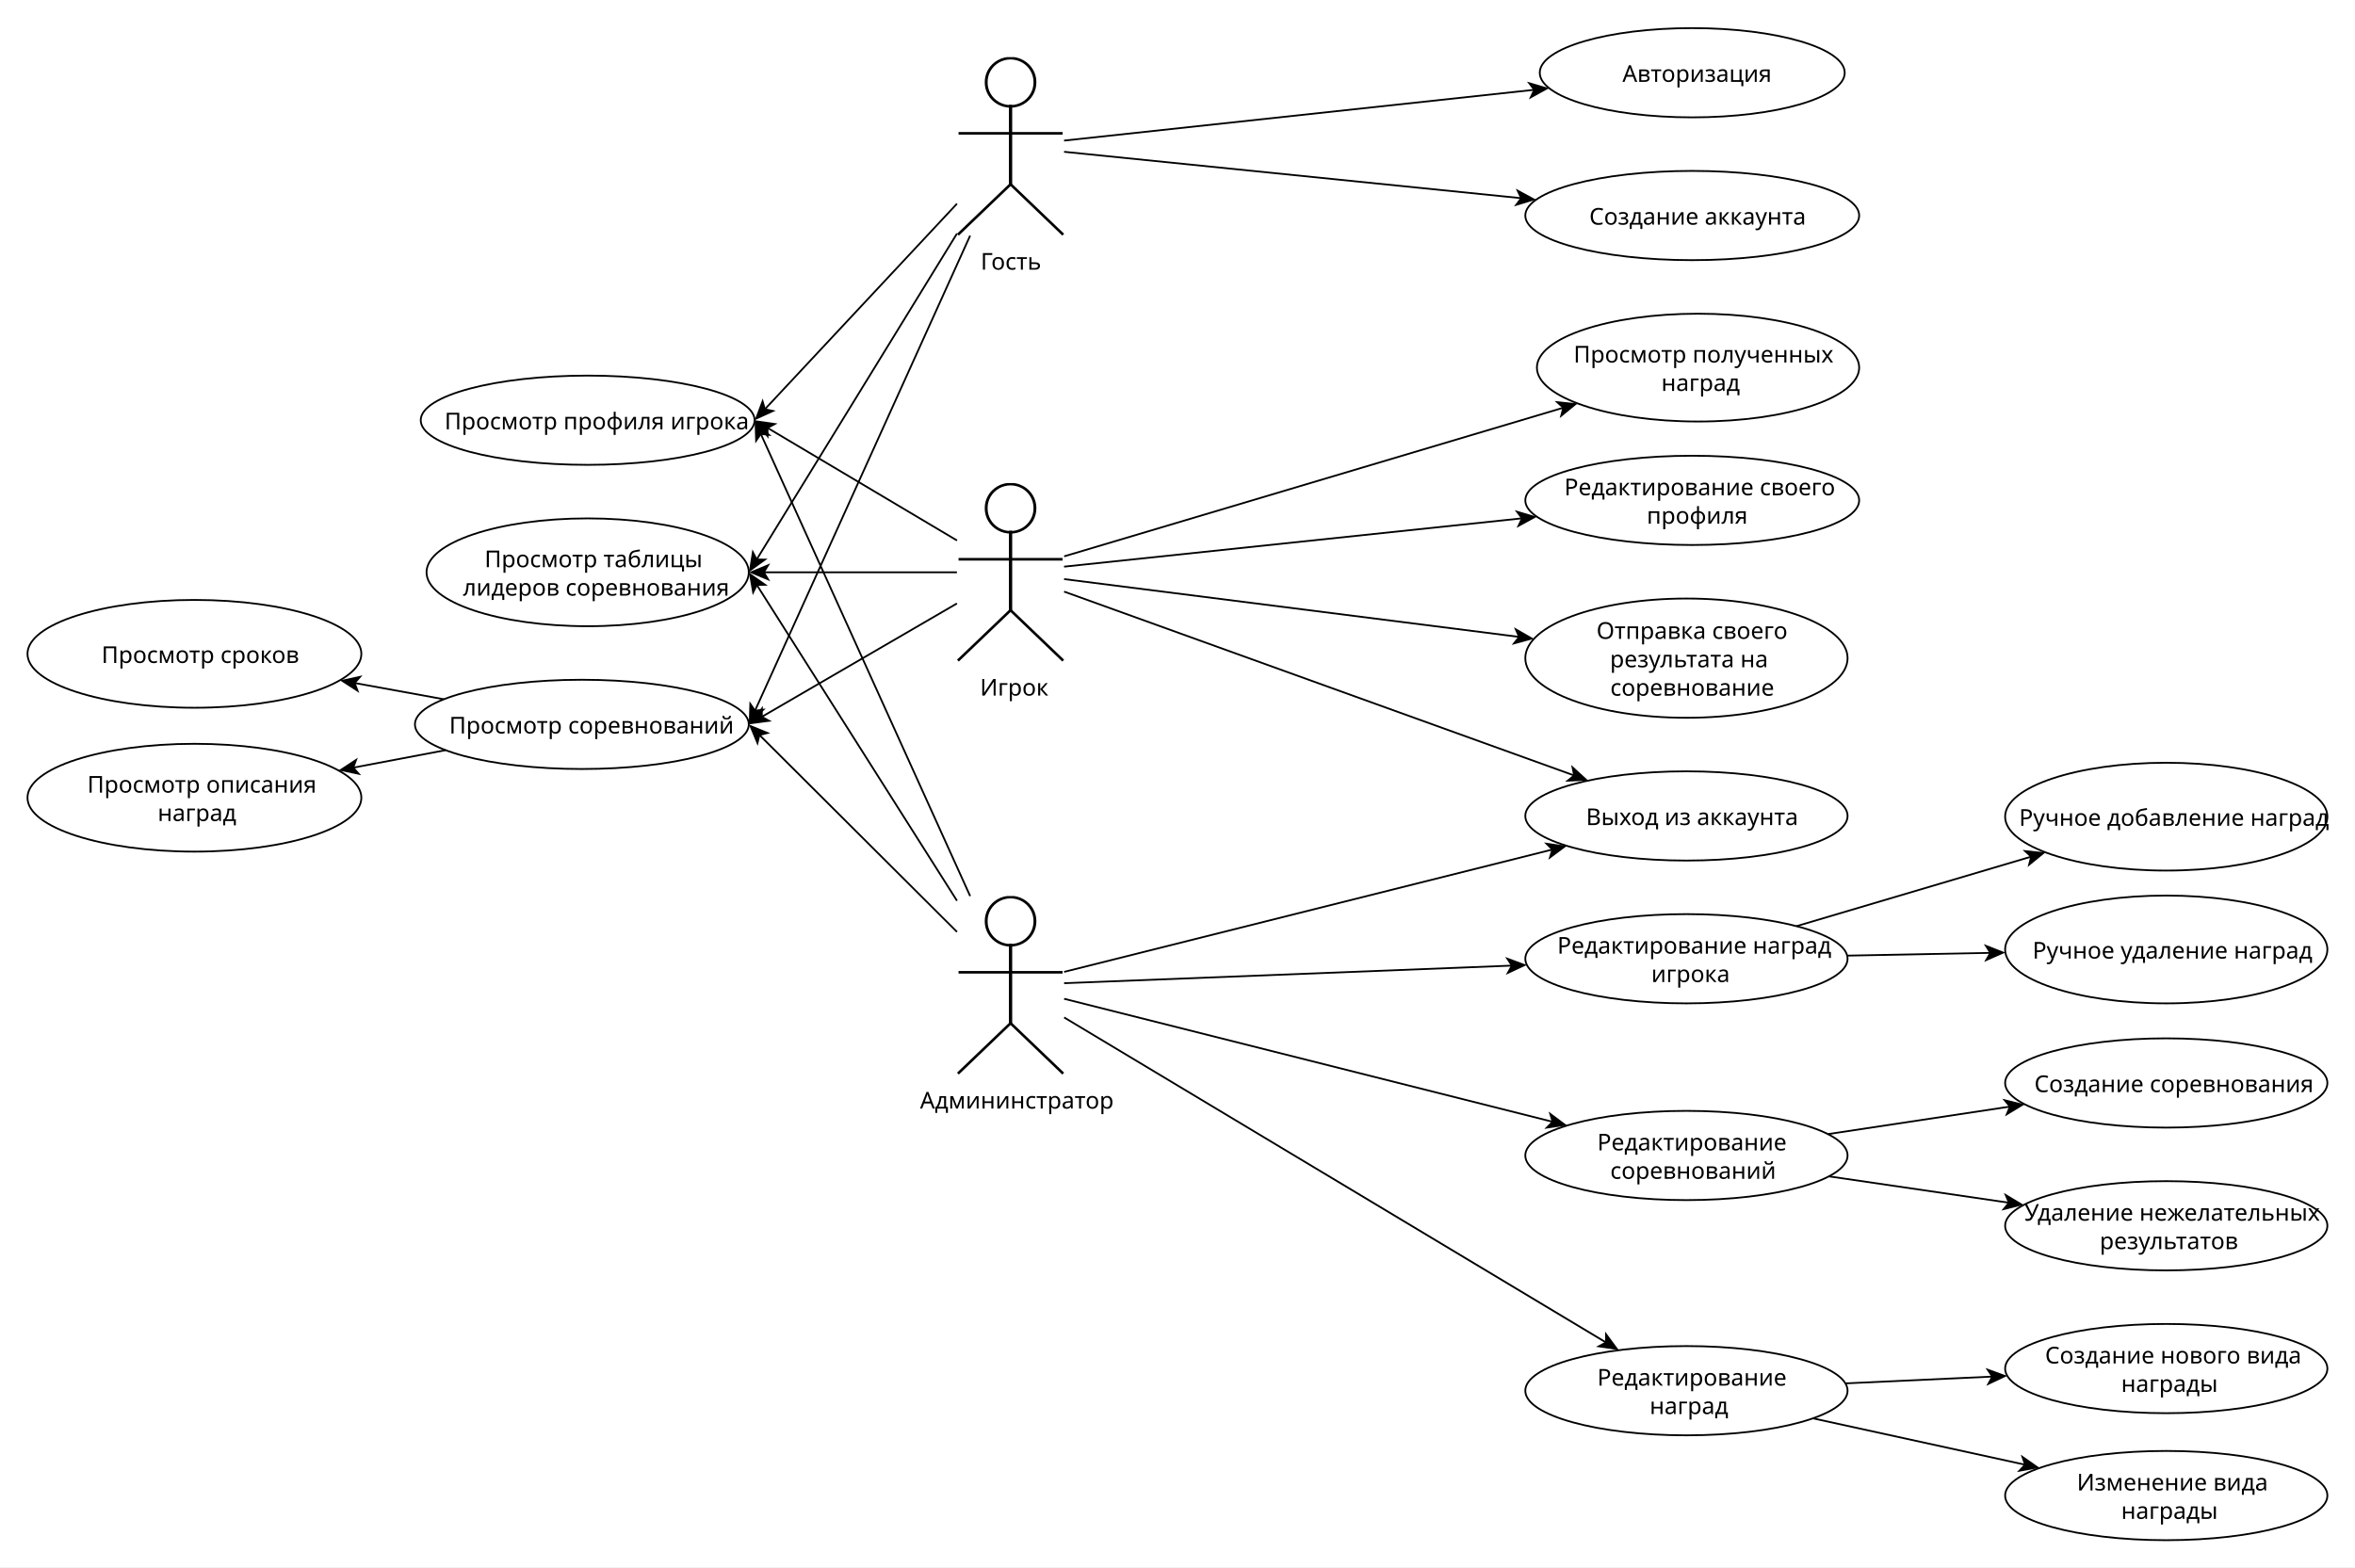
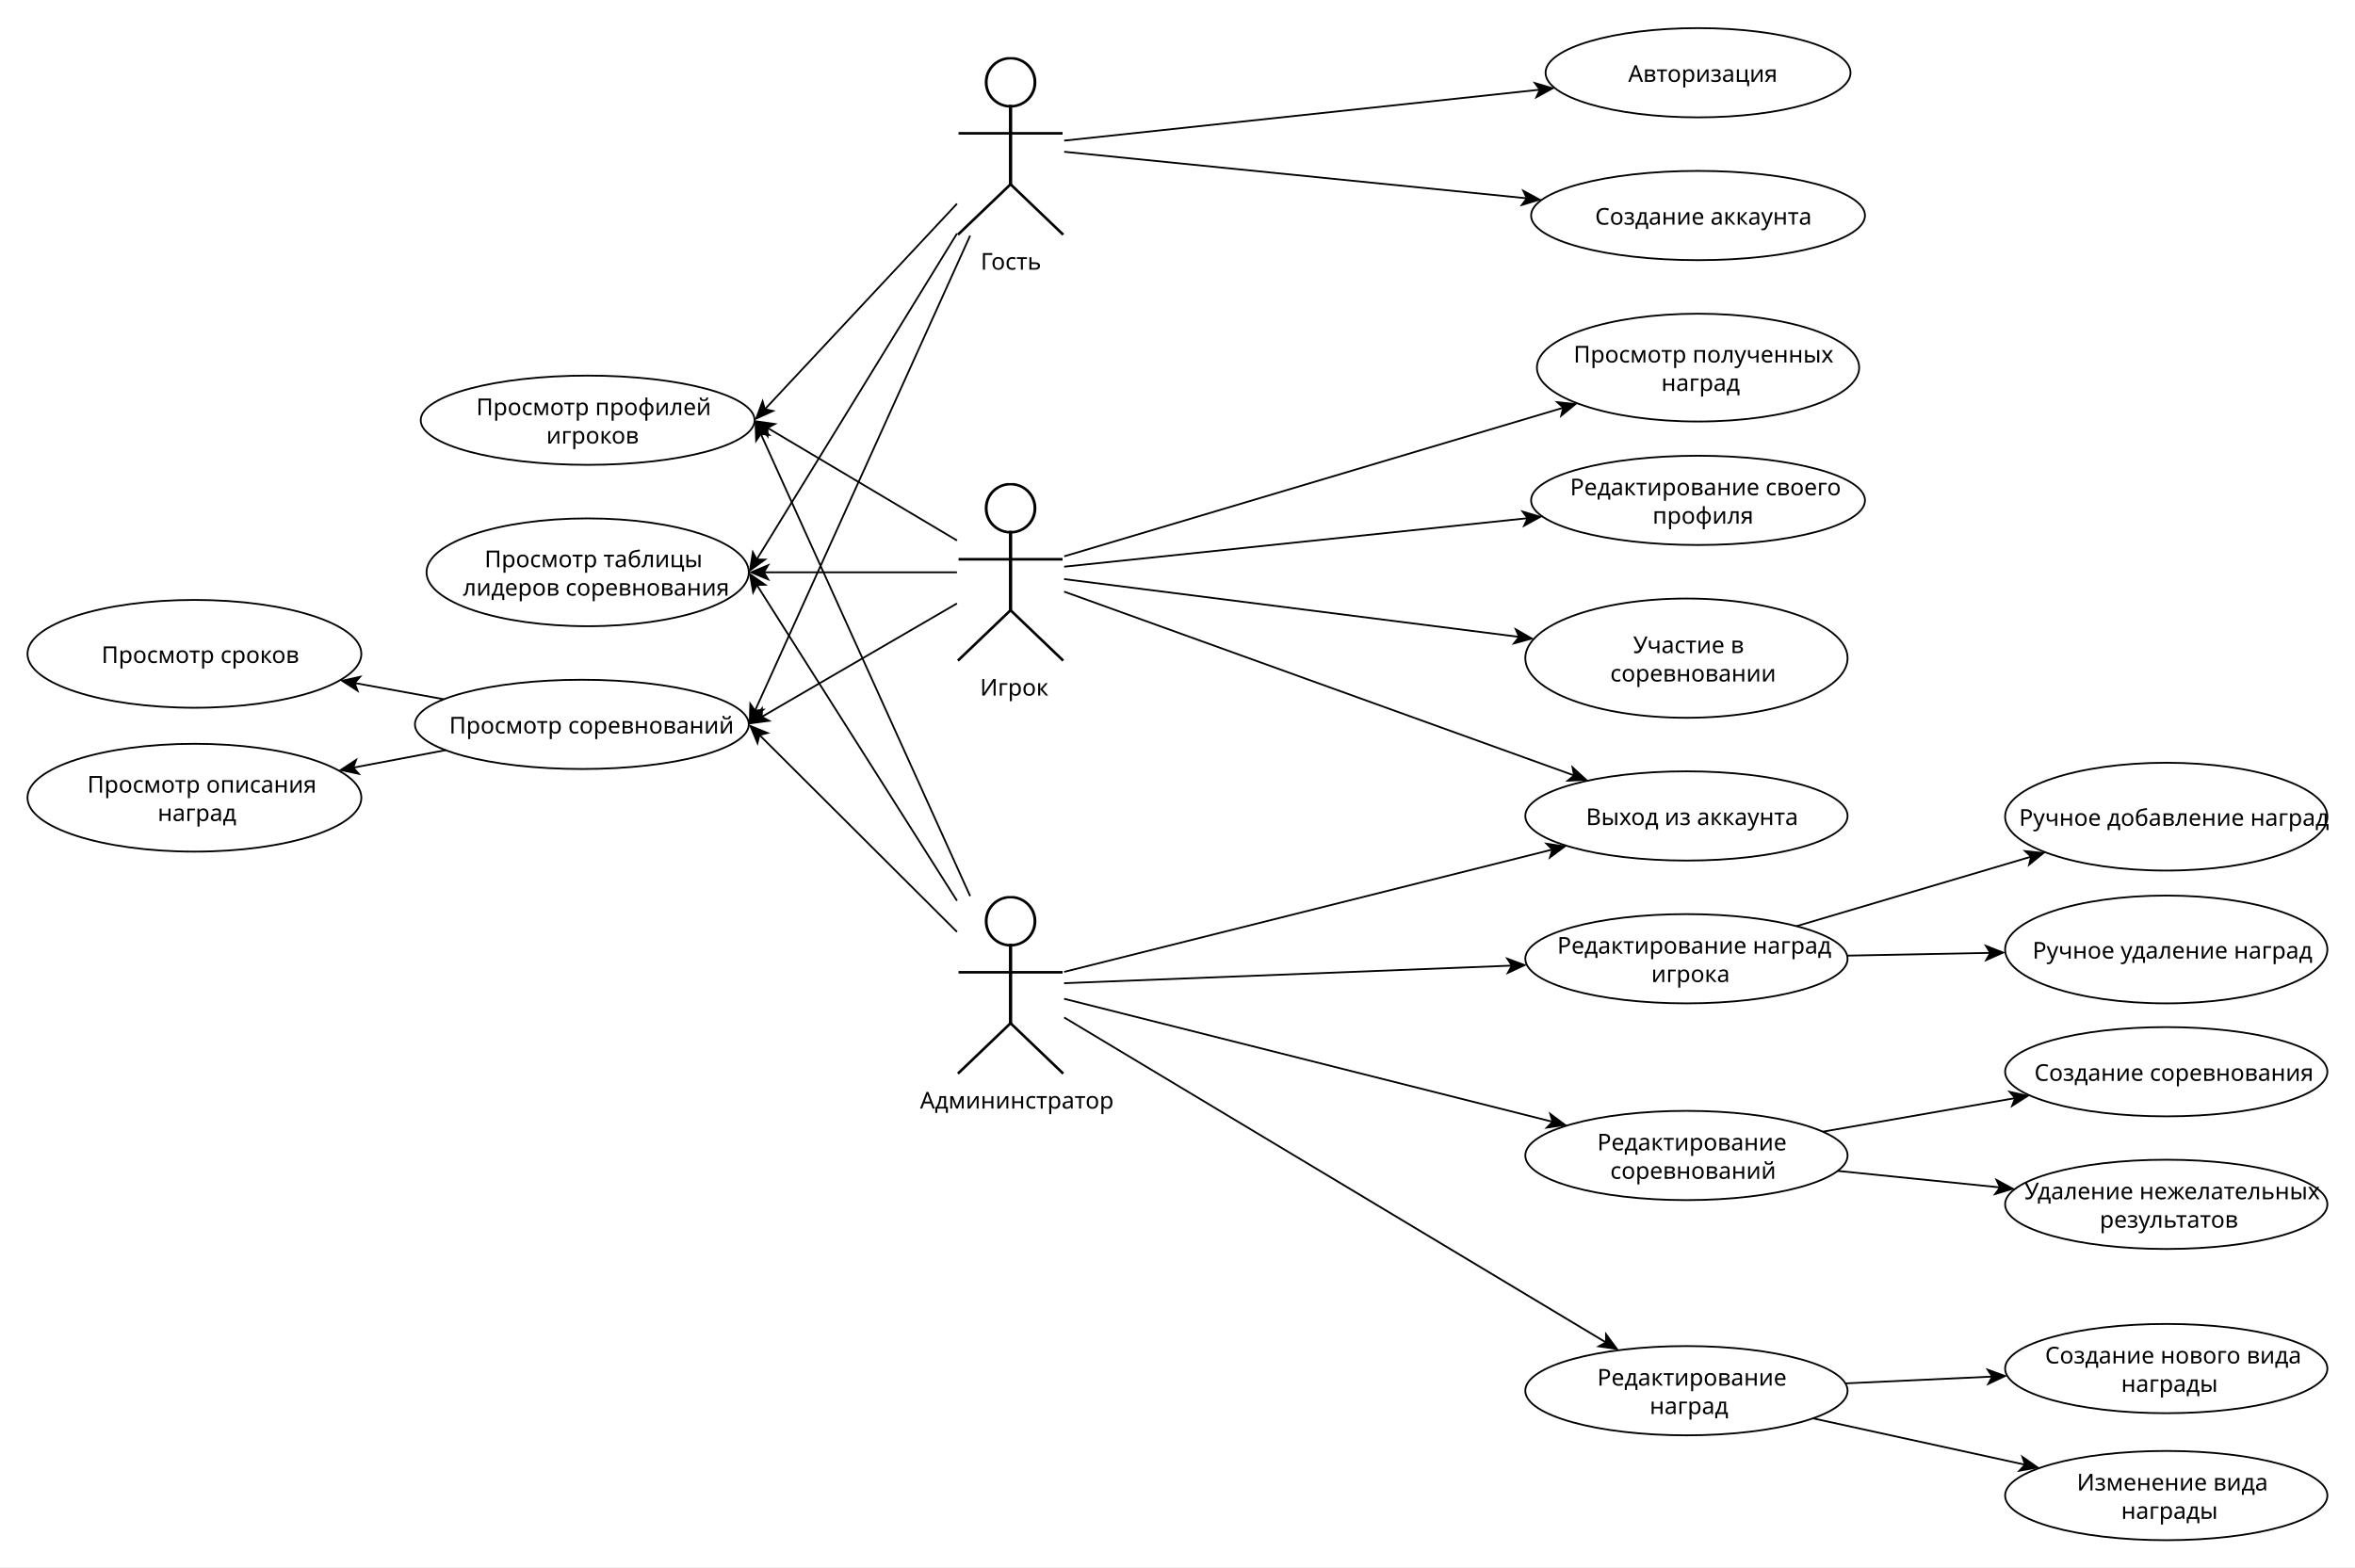
<svg xmlns="http://www.w3.org/2000/svg" fill-opacity="1" color-rendering="auto" color-interpolation="auto" text-rendering="auto" stroke="black" stroke-linecap="square" width="1319" stroke-miterlimit="10" shape-rendering="auto" stroke-opacity="1" fill="black" stroke-dasharray="none" font-weight="normal" stroke-width="1" height="878" font-family="'Dialog'" font-style="normal" stroke-linejoin="miter" font-size="12px" stroke-dashoffset="0" image-rendering="auto">
  <defs id="genericDefs" />
  <g>
    <g fill="white" text-rendering="geometricPrecision" shape-rendering="geometricPrecision" transform="translate(240,-202)" stroke="white">
      <rect x="-240" width="1319" height="878" y="202" clip-path="url(#clipPath2)" stroke="none" />
    </g>
    <g text-rendering="geometricPrecision" shape-rendering="geometricPrecision" transform="matrix(1.4743,0,0,1.4523,535.7767,32)">
      <g clip-path="url(#clipPath3)">
        <svg opacity="1" writing-mode="lr-tb" stop-color="rgb(0, 0, 0)" shape-rendering="auto" glyph-orientation-horizontal="0deg" color-profile="auto" lighting-color="rgb(255, 255, 255)" color="rgb(0, 0, 0)" font-weight="400" alignment-baseline="auto" font-style="normal" version="1.0" color-interpolation-filters="linearrgb" text-anchor="start" stroke-linecap="butt" color-interpolation="srgb" font-variant="normal" word-spacing="normal" fill-opacity="1" text-rendering="auto" clip-path="none" text-decoration="none" letter-spacing="normal" glyph-orientation-vertical="auto" display="inline" font-size-adjust="none" overflow="hidden" fill="rgb(0, 0, 0)" font-stretch="normal" stroke-dasharray="none" id="svg1.svg2" stroke-miterlimit="4" stop-opacity="1" color-rendering="auto" font-size="12" pointer-events="visiblepainted" mask="none" direction="ltr" baseline-shift="baseline" enable-background="accumulate" fill-rule="nonzero" image-rendering="auto" stroke-dashoffset="0" marker-end="none" width="41" clip="auto" cursor="auto" stroke="none" filter="none" visibility="visible" kerning="auto" stroke-width="1" font-family="&quot;Arial&quot;,&quot;Helvetica&quot;,sans-serif" flood-opacity="1" clip-rule="nonzero" src="none" height="68.997" unicode-bidi="normal" stroke-linejoin="miter" stroke-opacity="1" flood-color="rgb(0, 0, 0)" dominant-baseline="auto" marker-start="none" marker-mid="none">
          <defs id="svg1.defs4">
            <clipPath clipPathUnits="userSpaceOnUse" id="clipPath1">
              <path d="M0 0 L1319 0 L1319 878 L0 878 L0 0 Z" />
            </clipPath>
            <clipPath clipPathUnits="userSpaceOnUse" id="clipPath2">
              <path d="M-240 202 L1079 202 L1079 1080 L-240 1080 L-240 202 Z" />
            </clipPath>
            <clipPath clipPathUnits="userSpaceOnUse" id="clipPath3">
              <path d="M-363.409 -22.034 L531.248 -22.034 L531.248 582.521 L-363.409 582.521 L-363.409 -22.034 Z" />
            </clipPath>
            <clipPath clipPathUnits="userSpaceOnUse" id="clipPath4">
              <path d="M-363.409 -345.657 L531.248 -345.657 L531.248 258.898 L-363.409 258.898 L-363.409 -345.657 Z" />
            </clipPath>
            <clipPath clipPathUnits="userSpaceOnUse" id="clipPath5">
              <path d="M-363.409 -186.341 L531.248 -186.341 L531.248 418.214 L-363.409 418.214 L-363.409 -186.341 Z" />
            </clipPath>
          </defs>
          <g id="svg1.layer1" transform="translate(-29.5,-42.95948)">
            <a id="svg1.a3142" transform="matrix(1.087391,0,0,1,-4.4742,0)">
              <path transform="translate(11.58689,5.290899)" style="fill:none;fill-rule:evenodd;stroke:#000000;stroke-width:1px;stroke-linecap:butt;stroke-linejoin:miter;stroke-opacity:1" id="svg1.path2160" d="M 47.029 47.37 A 8.52 9.201 0 1 1  29.99,47.37 A 8.52 9.201 0 1 1  47.029 47.37 z" />
            </a>
            <path style="fill:none" d="M 47.711 48.392 A 3.749 0 0 1 1  40.213,48.392 A 3.749 0 0 1 1  47.711 48.392 z" id="svg1.path3134" />
            <path style="fill:none;fill-rule:evenodd;stroke:#000000;stroke-width:1.243px;stroke-linecap:butt;stroke-linejoin:miter;stroke-opacity:1" d="M 50,61.337 C 50,91.363 50,92.248 50,92.248" id="svg1.path3136" />
            <path style="fill:none;fill-rule:evenodd;stroke:#000000;stroke-width:1px;stroke-linecap:butt;stroke-linejoin:miter;stroke-opacity:1" d="M 69.761,72.362 C 69.761,72.362 69.761,72.362 50.239,72.362 C 30.239,72.362 30.239,72.362 30.239,72.362 L 30.239,72.362" id="svg1.path3138" />
            <path style="fill:none;fill-rule:evenodd;stroke:#000000;stroke-width:1px;stroke-linecap:butt;stroke-linejoin:miter;stroke-opacity:1" d="M 30,111.457 C 30,111.457 30,111.457 50,92.014 C 70,111.457 70,111.457 70,111.457" id="svg1.path3140" />
          </g>
        </svg>
      </g>
    </g>
    <g font-size="13px" stroke-linecap="butt" transform="matrix(1,0,0,1,240,-202)" text-rendering="geometricPrecision" font-family="sans-serif" shape-rendering="geometricPrecision" stroke-miterlimit="1.45">
      <text x="309.252" xml:space="preserve" y="353.07" clip-path="url(#clipPath2)" stroke="none">Гость</text>
    </g>
    <g fill="white" text-rendering="geometricPrecision" shape-rendering="geometricPrecision" transform="matrix(1,0,0,1,240,-202)" stroke="white">
-       <ellipse rx="85.4" ry="25" clip-path="url(#clipPath2)" cx="707.8" cy="242.75" stroke="none" />
-     </g>
-     <g font-size="13px" stroke-linecap="butt" transform="matrix(1,0,0,1,240,-202)" text-rendering="geometricPrecision" font-family="sans-serif" shape-rendering="geometricPrecision" stroke-miterlimit="1.45">
-       <text x="668.705" xml:space="preserve" y="247.857" clip-path="url(#clipPath2)" stroke="none">Авторизация</text>
-       <ellipse rx="85.4" fill="none" ry="25" clip-path="url(#clipPath2)" cx="707.8" cy="242.75" />
+       <ellipse rx="85.4" ry="25" clip-path="url(#clipPath2)" cx="711.05" cy="242.75" stroke="none" />
+     </g>
+     <g font-size="13px" stroke-linecap="butt" transform="matrix(1,0,0,1,240,-202)" text-rendering="geometricPrecision" font-family="sans-serif" shape-rendering="geometricPrecision" stroke-miterlimit="1.45">
+       <text x="671.955" xml:space="preserve" y="247.857" clip-path="url(#clipPath2)" stroke="none">Авторизация</text>
+       <ellipse rx="85.4" fill="none" ry="25" clip-path="url(#clipPath2)" cx="711.05" cy="242.75" />
    </g>
    <g fill="white" text-rendering="geometricPrecision" shape-rendering="geometricPrecision" transform="matrix(1,0,0,1,240,-202)" stroke="white">
      <ellipse rx="93.5" ry="25" clip-path="url(#clipPath2)" cx="89.145" cy="437.425" stroke="none" />
    </g>
    <g font-size="13px" stroke-linecap="butt" transform="matrix(1,0,0,1,240,-202)" text-rendering="geometricPrecision" font-family="sans-serif" shape-rendering="geometricPrecision" stroke-miterlimit="1.45">
-       <text x="8.974" xml:space="preserve" y="442.532" clip-path="url(#clipPath2)" stroke="none">Просмотр профиля игрока</text>
+       <text x="26.744" xml:space="preserve" y="434.568" clip-path="url(#clipPath2)" stroke="none">Просмотр профилей</text>
+       <text x="66.001" xml:space="preserve" y="450.495" clip-path="url(#clipPath2)" stroke="none">игроков</text>
      <ellipse rx="93.5" fill="none" ry="25" clip-path="url(#clipPath2)" cx="89.145" cy="437.425" />
    </g>
    <g fill="white" text-rendering="geometricPrecision" shape-rendering="geometricPrecision" transform="matrix(1,0,0,1,240,-202)" stroke="white">
      <ellipse rx="90.25" ry="25" clip-path="url(#clipPath2)" cx="704.55" cy="659.125" stroke="none" />
    </g>
    <g font-size="13px" stroke-linecap="butt" transform="matrix(1,0,0,1,240,-202)" text-rendering="geometricPrecision" font-family="sans-serif" shape-rendering="geometricPrecision" stroke-miterlimit="1.45">
      <text x="648.313" xml:space="preserve" y="664.232" clip-path="url(#clipPath2)" stroke="none">Выход из аккаунта</text>
      <ellipse rx="90.25" fill="none" ry="25" clip-path="url(#clipPath2)" cx="704.55" cy="659.125" />
    </g>
    <g text-rendering="geometricPrecision" shape-rendering="geometricPrecision" transform="matrix(1.4743,0,0,1.4523,535.7767,502)">
      <g clip-path="url(#clipPath4)">
        <svg opacity="1" writing-mode="lr-tb" stop-color="rgb(0, 0, 0)" shape-rendering="auto" glyph-orientation-horizontal="0deg" color-profile="auto" lighting-color="rgb(255, 255, 255)" color="rgb(0, 0, 0)" font-weight="400" alignment-baseline="auto" font-style="normal" version="1.0" color-interpolation-filters="linearrgb" text-anchor="start" stroke-linecap="butt" color-interpolation="srgb" font-variant="normal" word-spacing="normal" fill-opacity="1" text-rendering="auto" clip-path="none" text-decoration="none" letter-spacing="normal" glyph-orientation-vertical="auto" display="inline" font-size-adjust="none" overflow="hidden" fill="rgb(0, 0, 0)" font-stretch="normal" stroke-dasharray="none" id="svg2.svg2" stroke-miterlimit="4" stop-opacity="1" color-rendering="auto" font-size="12" pointer-events="visiblepainted" mask="none" direction="ltr" baseline-shift="baseline" enable-background="accumulate" fill-rule="nonzero" image-rendering="auto" stroke-dashoffset="0" marker-end="none" width="41" clip="auto" cursor="auto" stroke="none" filter="none" visibility="visible" kerning="auto" stroke-width="1" font-family="&quot;Arial&quot;,&quot;Helvetica&quot;,sans-serif" flood-opacity="1" clip-rule="nonzero" src="none" height="68.997" unicode-bidi="normal" stroke-linejoin="miter" stroke-opacity="1" flood-color="rgb(0, 0, 0)" dominant-baseline="auto" marker-start="none" marker-mid="none">
          <defs id="svg2.defs4" />
          <g id="svg2.layer1" transform="translate(-29.5,-42.95948)">
            <a id="svg2.a3142" transform="matrix(1.087391,0,0,1,-4.4742,0)">
              <path transform="translate(11.58689,5.290899)" style="fill:none;fill-rule:evenodd;stroke:#000000;stroke-width:1px;stroke-linecap:butt;stroke-linejoin:miter;stroke-opacity:1" id="svg2.path2160" d="M 47.029 47.37 A 8.52 9.201 0 1 1  29.99,47.37 A 8.52 9.201 0 1 1  47.029 47.37 z" />
            </a>
            <path style="fill:none" d="M 47.711 48.392 A 3.749 0 0 1 1  40.213,48.392 A 3.749 0 0 1 1  47.711 48.392 z" id="svg2.path3134" />
            <path style="fill:none;fill-rule:evenodd;stroke:#000000;stroke-width:1.243px;stroke-linecap:butt;stroke-linejoin:miter;stroke-opacity:1" d="M 50,61.337 C 50,91.363 50,92.248 50,92.248" id="svg2.path3136" />
            <path style="fill:none;fill-rule:evenodd;stroke:#000000;stroke-width:1px;stroke-linecap:butt;stroke-linejoin:miter;stroke-opacity:1" d="M 69.761,72.362 C 69.761,72.362 69.761,72.362 50.239,72.362 C 30.239,72.362 30.239,72.362 30.239,72.362 L 30.239,72.362" id="svg2.path3138" />
            <path style="fill:none;fill-rule:evenodd;stroke:#000000;stroke-width:1px;stroke-linecap:butt;stroke-linejoin:miter;stroke-opacity:1" d="M 30,111.457 C 30,111.457 30,111.457 50,92.014 C 70,111.457 70,111.457 70,111.457" id="svg2.path3140" />
          </g>
        </svg>
      </g>
    </g>
    <g font-size="13px" stroke-linecap="butt" transform="matrix(1,0,0,1,240,-202)" text-rendering="geometricPrecision" font-family="sans-serif" shape-rendering="geometricPrecision" stroke-miterlimit="1.45">
      <text x="275.298" xml:space="preserve" y="823.07" clip-path="url(#clipPath2)" stroke="none">Админинстратор</text>
    </g>
    <g text-rendering="geometricPrecision" shape-rendering="geometricPrecision" transform="matrix(1.4743,0,0,1.4523,535.7767,270.625)">
      <g clip-path="url(#clipPath5)">
        <svg opacity="1" writing-mode="lr-tb" stop-color="rgb(0, 0, 0)" shape-rendering="auto" glyph-orientation-horizontal="0deg" color-profile="auto" lighting-color="rgb(255, 255, 255)" color="rgb(0, 0, 0)" font-weight="400" alignment-baseline="auto" font-style="normal" version="1.0" color-interpolation-filters="linearrgb" text-anchor="start" stroke-linecap="butt" color-interpolation="srgb" font-variant="normal" word-spacing="normal" fill-opacity="1" text-rendering="auto" clip-path="none" text-decoration="none" letter-spacing="normal" glyph-orientation-vertical="auto" display="inline" font-size-adjust="none" overflow="hidden" fill="rgb(0, 0, 0)" font-stretch="normal" stroke-dasharray="none" id="svg3.svg2" stroke-miterlimit="4" stop-opacity="1" color-rendering="auto" font-size="12" pointer-events="visiblepainted" mask="none" direction="ltr" baseline-shift="baseline" enable-background="accumulate" fill-rule="nonzero" image-rendering="auto" stroke-dashoffset="0" marker-end="none" width="41" clip="auto" cursor="auto" stroke="none" filter="none" visibility="visible" kerning="auto" stroke-width="1" font-family="&quot;Arial&quot;,&quot;Helvetica&quot;,sans-serif" flood-opacity="1" clip-rule="nonzero" src="none" height="68.997" unicode-bidi="normal" stroke-linejoin="miter" stroke-opacity="1" flood-color="rgb(0, 0, 0)" dominant-baseline="auto" marker-start="none" marker-mid="none">
          <defs id="svg3.defs4" />
          <g id="svg3.layer1" transform="translate(-29.5,-42.95948)">
            <a id="svg3.a3142" transform="matrix(1.087391,0,0,1,-4.4742,0)">
              <path transform="translate(11.58689,5.290899)" style="fill:none;fill-rule:evenodd;stroke:#000000;stroke-width:1px;stroke-linecap:butt;stroke-linejoin:miter;stroke-opacity:1" id="svg3.path2160" d="M 47.029 47.37 A 8.52 9.201 0 1 1  29.99,47.37 A 8.52 9.201 0 1 1  47.029 47.37 z" />
            </a>
            <path style="fill:none" d="M 47.711 48.392 A 3.749 0 0 1 1  40.213,48.392 A 3.749 0 0 1 1  47.711 48.392 z" id="svg3.path3134" />
            <path style="fill:none;fill-rule:evenodd;stroke:#000000;stroke-width:1.243px;stroke-linecap:butt;stroke-linejoin:miter;stroke-opacity:1" d="M 50,61.337 C 50,91.363 50,92.248 50,92.248" id="svg3.path3136" />
            <path style="fill:none;fill-rule:evenodd;stroke:#000000;stroke-width:1px;stroke-linecap:butt;stroke-linejoin:miter;stroke-opacity:1" d="M 69.761,72.362 C 69.761,72.362 69.761,72.362 50.239,72.362 C 30.239,72.362 30.239,72.362 30.239,72.362 L 30.239,72.362" id="svg3.path3138" />
            <path style="fill:none;fill-rule:evenodd;stroke:#000000;stroke-width:1px;stroke-linecap:butt;stroke-linejoin:miter;stroke-opacity:1" d="M 30,111.457 C 30,111.457 30,111.457 50,92.014 C 70,111.457 70,111.457 70,111.457" id="svg3.path3140" />
          </g>
        </svg>
      </g>
    </g>
    <g font-size="13px" stroke-linecap="butt" transform="matrix(1,0,0,1,240,-202)" text-rendering="geometricPrecision" font-family="sans-serif" shape-rendering="geometricPrecision" stroke-miterlimit="1.45">
      <text x="308.884" xml:space="preserve" y="591.695" clip-path="url(#clipPath2)" stroke="none">Игрок</text>
    </g>
    <g fill="white" text-rendering="geometricPrecision" shape-rendering="geometricPrecision" transform="matrix(1,0,0,1,240,-202)" stroke="white">
-       <ellipse rx="93.5" ry="25" clip-path="url(#clipPath2)" cx="707.8" cy="322.75" stroke="none" />
-     </g>
-     <g font-size="13px" stroke-linecap="butt" transform="matrix(1,0,0,1,240,-202)" text-rendering="geometricPrecision" font-family="sans-serif" shape-rendering="geometricPrecision" stroke-miterlimit="1.45">
-       <text x="650.112" xml:space="preserve" y="327.857" clip-path="url(#clipPath2)" stroke="none">Создание аккаунта</text>
-       <ellipse rx="93.5" fill="none" ry="25" clip-path="url(#clipPath2)" cx="707.8" cy="322.75" />
+       <ellipse rx="93.5" ry="25" clip-path="url(#clipPath2)" cx="711.05" cy="322.75" stroke="none" />
+     </g>
+     <g font-size="13px" stroke-linecap="butt" transform="matrix(1,0,0,1,240,-202)" text-rendering="geometricPrecision" font-family="sans-serif" shape-rendering="geometricPrecision" stroke-miterlimit="1.45">
+       <text x="653.362" xml:space="preserve" y="327.857" clip-path="url(#clipPath2)" stroke="none">Создание аккаунта</text>
+       <ellipse rx="93.5" fill="none" ry="25" clip-path="url(#clipPath2)" cx="711.05" cy="322.75" />
    </g>
    <g fill="white" text-rendering="geometricPrecision" shape-rendering="geometricPrecision" transform="matrix(1,0,0,1,240,-202)" stroke="white">
      <ellipse rx="90.25" ry="33.4" clip-path="url(#clipPath2)" cx="704.55" cy="570.725" stroke="none" />
    </g>
    <g font-size="13px" stroke-linecap="butt" transform="matrix(1,0,0,1,240,-202)" text-rendering="geometricPrecision" font-family="sans-serif" shape-rendering="geometricPrecision" stroke-miterlimit="1.45">
-       <text x="654.131" xml:space="preserve" y="559.905" clip-path="url(#clipPath2)" stroke="none">Отправка своего</text>
-       <text x="661.716" xml:space="preserve" y="575.832" clip-path="url(#clipPath2)" stroke="none">результата на</text>
-       <text x="661.894" xml:space="preserve" y="591.758" clip-path="url(#clipPath2)" stroke="none">соревнование</text>
+       <text x="674.687" xml:space="preserve" y="567.869" clip-path="url(#clipPath2)" stroke="none">Участие в</text>
+       <text x="661.878" xml:space="preserve" y="583.795" clip-path="url(#clipPath2)" stroke="none">соревновании</text>
      <ellipse rx="90.25" fill="none" ry="33.4" clip-path="url(#clipPath2)" cx="704.55" cy="570.725" />
    </g>
    <g fill="white" text-rendering="geometricPrecision" shape-rendering="geometricPrecision" transform="matrix(1,0,0,1,240,-202)" stroke="white">
-       <ellipse rx="93.5" ry="25" clip-path="url(#clipPath2)" cx="707.8" cy="482.325" stroke="none" />
-     </g>
-     <g font-size="13px" stroke-linecap="butt" transform="matrix(1,0,0,1,240,-202)" text-rendering="geometricPrecision" font-family="sans-serif" shape-rendering="geometricPrecision" stroke-miterlimit="1.45">
-       <text x="636.132" xml:space="preserve" y="479.469" clip-path="url(#clipPath2)" stroke="none">Редактирование своего</text>
-       <text x="678.953" xml:space="preserve" y="495.395" clip-path="url(#clipPath2)" stroke="none"> профиля</text>
-       <ellipse rx="93.5" fill="none" ry="25" clip-path="url(#clipPath2)" cx="707.8" cy="482.325" />
+       <ellipse rx="93.5" ry="25" clip-path="url(#clipPath2)" cx="711.05" cy="482.325" stroke="none" />
+     </g>
+     <g font-size="13px" stroke-linecap="butt" transform="matrix(1,0,0,1,240,-202)" text-rendering="geometricPrecision" font-family="sans-serif" shape-rendering="geometricPrecision" stroke-miterlimit="1.45">
+       <text x="639.382" xml:space="preserve" y="479.469" clip-path="url(#clipPath2)" stroke="none">Редактирование своего</text>
+       <text x="682.203" xml:space="preserve" y="495.395" clip-path="url(#clipPath2)" stroke="none"> профиля</text>
+       <ellipse rx="93.5" fill="none" ry="25" clip-path="url(#clipPath2)" cx="711.05" cy="482.325" />
    </g>
    <g fill="white" text-rendering="geometricPrecision" shape-rendering="geometricPrecision" transform="matrix(1,0,0,1,240,-202)" stroke="white">
      <ellipse rx="90.25" ry="25" clip-path="url(#clipPath2)" cx="704.55" cy="739.125" stroke="none" />
    </g>
    <g font-size="13px" stroke-linecap="butt" transform="matrix(1,0,0,1,240,-202)" text-rendering="geometricPrecision" font-family="sans-serif" shape-rendering="geometricPrecision" stroke-miterlimit="1.45">
      <text x="632.203" xml:space="preserve" y="736.269" clip-path="url(#clipPath2)" stroke="none">Редактирование наград</text>
      <text x="684.86" xml:space="preserve" y="752.195" clip-path="url(#clipPath2)" stroke="none">игрока</text>
      <ellipse rx="90.25" fill="none" ry="25" clip-path="url(#clipPath2)" cx="704.55" cy="739.125" />
    </g>
    <g fill="white" text-rendering="geometricPrecision" shape-rendering="geometricPrecision" transform="matrix(1,0,0,1,240,-202)" stroke="white">
      <ellipse rx="90.25" ry="25" clip-path="url(#clipPath2)" cx="704.55" cy="849.35" stroke="none" />
    </g>
    <g font-size="13px" stroke-linecap="butt" transform="matrix(1,0,0,1,240,-202)" text-rendering="geometricPrecision" font-family="sans-serif" shape-rendering="geometricPrecision" stroke-miterlimit="1.45">
      <text x="654.607" xml:space="preserve" y="846.494" clip-path="url(#clipPath2)" stroke="none">Редактирование</text>
      <text x="661.878" xml:space="preserve" y="862.42" clip-path="url(#clipPath2)" stroke="none">соревнований</text>
      <ellipse rx="90.25" fill="none" ry="25" clip-path="url(#clipPath2)" cx="704.55" cy="849.35" />
    </g>
    <g fill="white" text-rendering="geometricPrecision" shape-rendering="geometricPrecision" transform="matrix(1,0,0,1,240,-202)" stroke="white">
      <ellipse rx="90.25" ry="25" clip-path="url(#clipPath2)" cx="704.55" cy="981.125" stroke="none" />
    </g>
    <g font-size="13px" stroke-linecap="butt" transform="matrix(1,0,0,1,240,-202)" text-rendering="geometricPrecision" font-family="sans-serif" shape-rendering="geometricPrecision" stroke-miterlimit="1.45">
      <text x="654.607" xml:space="preserve" y="978.269" clip-path="url(#clipPath2)" stroke="none">Редактирование</text>
      <text x="683.952" xml:space="preserve" y="994.195" clip-path="url(#clipPath2)" stroke="none">наград</text>
      <ellipse rx="90.25" fill="none" ry="25" clip-path="url(#clipPath2)" cx="704.55" cy="981.125" />
    </g>
    <g fill="white" text-rendering="geometricPrecision" shape-rendering="geometricPrecision" transform="matrix(1,0,0,1,240,-202)" stroke="white">
-       <ellipse rx="90.25" ry="25" clip-path="url(#clipPath2)" cx="973.288" cy="808.725" stroke="none" />
-     </g>
-     <g font-size="13px" stroke-linecap="butt" transform="matrix(1,0,0,1,240,-202)" text-rendering="geometricPrecision" font-family="sans-serif" shape-rendering="geometricPrecision" stroke-miterlimit="1.45">
-       <text x="899.388" xml:space="preserve" y="813.832" clip-path="url(#clipPath2)" stroke="none">Создание соревнования</text>
-       <ellipse rx="90.25" fill="none" ry="25" clip-path="url(#clipPath2)" cx="973.288" cy="808.725" />
-     </g>
-     <g fill="white" text-rendering="geometricPrecision" shape-rendering="geometricPrecision" transform="matrix(1,0,0,1,240,-202)" stroke="white">
-       <ellipse rx="90.25" ry="25" clip-path="url(#clipPath2)" cx="973.288" cy="888.725" stroke="none" />
-     </g>
-     <g font-size="13px" stroke-linecap="butt" transform="matrix(1,0,0,1,240,-202)" text-rendering="geometricPrecision" font-family="sans-serif" shape-rendering="geometricPrecision" stroke-miterlimit="1.45">
-       <text x="893.843" xml:space="preserve" y="885.869" clip-path="url(#clipPath2)" stroke="none">Удаление нежелательных</text>
-       <text x="936.011" xml:space="preserve" y="901.795" clip-path="url(#clipPath2)" stroke="none">результатов</text>
-       <ellipse rx="90.25" fill="none" ry="25" clip-path="url(#clipPath2)" cx="973.288" cy="888.725" />
+       <ellipse rx="90.25" ry="25" clip-path="url(#clipPath2)" cx="973.288" cy="802.425" stroke="none" />
+     </g>
+     <g font-size="13px" stroke-linecap="butt" transform="matrix(1,0,0,1,240,-202)" text-rendering="geometricPrecision" font-family="sans-serif" shape-rendering="geometricPrecision" stroke-miterlimit="1.45">
+       <text x="899.388" xml:space="preserve" y="807.532" clip-path="url(#clipPath2)" stroke="none">Создание соревнования</text>
+       <ellipse rx="90.25" fill="none" ry="25" clip-path="url(#clipPath2)" cx="973.288" cy="802.425" />
+     </g>
+     <g fill="white" text-rendering="geometricPrecision" shape-rendering="geometricPrecision" transform="matrix(1,0,0,1,240,-202)" stroke="white">
+       <ellipse rx="90.25" ry="25" clip-path="url(#clipPath2)" cx="973.288" cy="876.725" stroke="none" />
+     </g>
+     <g font-size="13px" stroke-linecap="butt" transform="matrix(1,0,0,1,240,-202)" text-rendering="geometricPrecision" font-family="sans-serif" shape-rendering="geometricPrecision" stroke-miterlimit="1.45">
+       <text x="893.843" xml:space="preserve" y="873.869" clip-path="url(#clipPath2)" stroke="none">Удаление нежелательных</text>
+       <text x="936.011" xml:space="preserve" y="889.795" clip-path="url(#clipPath2)" stroke="none">результатов</text>
+       <ellipse rx="90.25" fill="none" ry="25" clip-path="url(#clipPath2)" cx="973.288" cy="876.725" />
    </g>
    <g fill="white" text-rendering="geometricPrecision" shape-rendering="geometricPrecision" transform="matrix(1,0,0,1,240,-202)" stroke="white">
      <ellipse rx="90.25" ry="30.2" clip-path="url(#clipPath2)" cx="973.288" cy="733.925" stroke="none" />
    </g>
    <g font-size="13px" stroke-linecap="butt" transform="matrix(1,0,0,1,240,-202)" text-rendering="geometricPrecision" font-family="sans-serif" shape-rendering="geometricPrecision" stroke-miterlimit="1.45">
      <text x="898.385" xml:space="preserve" y="739.032" clip-path="url(#clipPath2)" stroke="none">Ручное удаление наград</text>
      <ellipse rx="90.25" fill="none" ry="30.2" clip-path="url(#clipPath2)" cx="973.288" cy="733.925" />
    </g>
    <g fill="white" text-rendering="geometricPrecision" shape-rendering="geometricPrecision" transform="matrix(1,0,0,1,240,-202)" stroke="white">
      <ellipse rx="90.25" ry="30.2" clip-path="url(#clipPath2)" cx="973.288" cy="659.525" stroke="none" />
    </g>
    <g font-size="13px" stroke-linecap="butt" transform="matrix(1,0,0,1,240,-202)" text-rendering="geometricPrecision" font-family="sans-serif" shape-rendering="geometricPrecision" stroke-miterlimit="1.45">
      <text x="890.844" xml:space="preserve" y="664.632" clip-path="url(#clipPath2)" stroke="none">Ручное добавление наград</text>
      <ellipse rx="90.25" fill="none" ry="30.2" clip-path="url(#clipPath2)" cx="973.288" cy="659.525" />
    </g>
    <g fill="white" text-rendering="geometricPrecision" shape-rendering="geometricPrecision" transform="matrix(1,0,0,1,240,-202)" stroke="white">
      <ellipse rx="90.25" ry="25" clip-path="url(#clipPath2)" cx="973.288" cy="968.725" stroke="none" />
    </g>
    <g font-size="13px" stroke-linecap="butt" transform="matrix(1,0,0,1,240,-202)" text-rendering="geometricPrecision" font-family="sans-serif" shape-rendering="geometricPrecision" stroke-miterlimit="1.45">
      <text x="905.393" xml:space="preserve" y="965.869" clip-path="url(#clipPath2)" stroke="none">Создание нового вида</text>
      <text x="948.018" xml:space="preserve" y="981.795" clip-path="url(#clipPath2)" stroke="none">награды</text>
      <ellipse rx="90.25" fill="none" ry="25" clip-path="url(#clipPath2)" cx="973.288" cy="968.725" />
    </g>
    <g fill="white" text-rendering="geometricPrecision" shape-rendering="geometricPrecision" transform="matrix(1,0,0,1,240,-202)" stroke="white">
      <ellipse rx="90.25" ry="25" clip-path="url(#clipPath2)" cx="973.288" cy="1039.875" stroke="none" />
    </g>
    <g font-size="13px" stroke-linecap="butt" transform="matrix(1,0,0,1,240,-202)" text-rendering="geometricPrecision" font-family="sans-serif" shape-rendering="geometricPrecision" stroke-miterlimit="1.45">
      <text x="923.214" xml:space="preserve" y="1037.019" clip-path="url(#clipPath2)" stroke="none">Изменение вида</text>
      <text x="948.018" xml:space="preserve" y="1052.945" clip-path="url(#clipPath2)" stroke="none">награды</text>
      <ellipse rx="90.25" fill="none" ry="25" clip-path="url(#clipPath2)" cx="973.288" cy="1039.875" />
    </g>
    <g fill="white" text-rendering="geometricPrecision" shape-rendering="geometricPrecision" transform="matrix(1,0,0,1,240,-202)" stroke="white">
      <ellipse rx="90.25" ry="30.2" clip-path="url(#clipPath2)" cx="711.05" cy="407.95" stroke="none" />
    </g>
    <g font-size="13px" stroke-linecap="butt" transform="matrix(1,0,0,1,240,-202)" text-rendering="geometricPrecision" font-family="sans-serif" shape-rendering="geometricPrecision" stroke-miterlimit="1.45">
      <text x="641.331" xml:space="preserve" y="405.094" clip-path="url(#clipPath2)" stroke="none">Просмотр полученных </text>
      <text x="690.452" xml:space="preserve" y="421.02" clip-path="url(#clipPath2)" stroke="none">наград</text>
      <ellipse rx="90.25" fill="none" ry="30.2" clip-path="url(#clipPath2)" cx="711.05" cy="407.95" />
    </g>
    <g fill="white" text-rendering="geometricPrecision" shape-rendering="geometricPrecision" transform="matrix(1,0,0,1,240,-202)" stroke="white">
      <ellipse rx="90.25" ry="30.2" clip-path="url(#clipPath2)" cx="89.145" cy="522.625" stroke="none" />
    </g>
    <g font-size="13px" stroke-linecap="butt" transform="matrix(1,0,0,1,240,-202)" text-rendering="geometricPrecision" font-family="sans-serif" shape-rendering="geometricPrecision" stroke-miterlimit="1.45">
      <text x="31.378" xml:space="preserve" y="519.769" clip-path="url(#clipPath2)" stroke="none">Просмотр таблицы</text>
      <text x="19.264" xml:space="preserve" y="535.695" clip-path="url(#clipPath2)" stroke="none">лидеров соревнования</text>
      <ellipse rx="90.25" fill="none" ry="30.2" clip-path="url(#clipPath2)" cx="89.145" cy="522.625" />
    </g>
    <g fill="white" text-rendering="geometricPrecision" shape-rendering="geometricPrecision" transform="matrix(1,0,0,1,240,-202)" stroke="white">
      <ellipse rx="93.5" ry="25" clip-path="url(#clipPath2)" cx="85.895" cy="607.825" stroke="none" />
    </g>
    <g font-size="13px" stroke-linecap="butt" transform="matrix(1,0,0,1,240,-202)" text-rendering="geometricPrecision" font-family="sans-serif" shape-rendering="geometricPrecision" stroke-miterlimit="1.45">
      <text x="11.589" xml:space="preserve" y="612.932" clip-path="url(#clipPath2)" stroke="none">Просмотр соревнований</text>
      <ellipse rx="93.5" fill="none" ry="25" clip-path="url(#clipPath2)" cx="85.895" cy="607.825" />
    </g>
    <g fill="white" text-rendering="geometricPrecision" shape-rendering="geometricPrecision" transform="matrix(1,0,0,1,240,-202)" stroke="white">
      <ellipse rx="93.5" ry="30.2" clip-path="url(#clipPath2)" cx="-131.105" cy="568.306" stroke="none" />
    </g>
    <g font-size="13px" stroke-linecap="butt" transform="matrix(1,0,0,1,240,-202)" text-rendering="geometricPrecision" font-family="sans-serif" shape-rendering="geometricPrecision" stroke-miterlimit="1.45">
      <text x="-183.131" xml:space="preserve" y="573.413" clip-path="url(#clipPath2)" stroke="none">Просмотр сроков</text>
      <ellipse rx="93.5" fill="none" ry="30.2" clip-path="url(#clipPath2)" cx="-131.105" cy="568.306" />
    </g>
    <g fill="white" text-rendering="geometricPrecision" shape-rendering="geometricPrecision" transform="matrix(1,0,0,1,240,-202)" stroke="white">
      <ellipse rx="93.5" ry="30.2" clip-path="url(#clipPath2)" cx="-131.105" cy="648.906" stroke="none" />
    </g>
    <g font-size="13px" stroke-linecap="butt" transform="matrix(1,0,0,1,240,-202)" text-rendering="geometricPrecision" font-family="sans-serif" shape-rendering="geometricPrecision" stroke-miterlimit="1.45">
      <text x="-191.109" xml:space="preserve" y="646.05" clip-path="url(#clipPath2)" stroke="none">Просмотр описания</text>
      <text x="-151.703" xml:space="preserve" y="661.976" clip-path="url(#clipPath2)" stroke="none">наград</text>
      <ellipse rx="93.5" fill="none" ry="30.2" clip-path="url(#clipPath2)" cx="-131.105" cy="648.906" />
-       <path fill="none" d="M355.968 280.762 L619.729 252.265" clip-path="url(#clipPath2)" />
-       <path d="M627.682 251.406 L615.215 247.724 L618.734 252.373 L616.289 257.666 Z" stroke="none" clip-path="url(#clipPath2)" />
+       <path fill="none" d="M356.035 280.782 L622.897 252.194" clip-path="url(#clipPath2)" />
+       <path d="M630.851 251.342 L618.387 247.648 L621.903 252.3 L619.452 257.591 Z" stroke="none" clip-path="url(#clipPath2)" />
      <path fill="none" d="M295.988 316.12 L188.107 431.58" clip-path="url(#clipPath2)" />
      <path d="M182.645 437.425 L194.491 432.07 L188.789 430.849 L187.184 425.243 Z" stroke="none" clip-path="url(#clipPath2)" />
      <path fill="none" d="M355.99 746.484 L629.866 677.843" clip-path="url(#clipPath2)" />
      <path d="M637.626 675.898 L624.771 673.965 L628.896 678.086 L627.202 683.665 Z" stroke="none" clip-path="url(#clipPath2)" />
      <path fill="none" d="M303.373 704.033 L185.945 444.713" clip-path="url(#clipPath2)" />
      <path d="M182.645 437.425 L183.04 450.419 L186.357 445.624 L192.15 446.294 Z" stroke="none" clip-path="url(#clipPath2)" />
      <path fill="none" d="M296.006 504.799 L189.522 441.512" clip-path="url(#clipPath2)" />
      <path d="M182.645 437.425 L190.406 447.854 L190.382 442.023 L195.515 439.258 Z" stroke="none" clip-path="url(#clipPath2)" />
      <path fill="none" d="M355.99 533.439 L642.043 636.586" clip-path="url(#clipPath2)" />
      <path d="M649.569 639.3 L639.977 630.526 L641.103 636.247 L636.585 639.933 Z" stroke="none" clip-path="url(#clipPath2)" />
-       <path fill="none" d="M355.968 287.041 L612.427 313.07" clip-path="url(#clipPath2)" />
-       <path d="M620.386 313.878 L608.952 307.692 L611.432 312.969 L607.942 317.641 Z" stroke="none" clip-path="url(#clipPath2)" />
+       <path fill="none" d="M356.035 287.023 L615.583 313.143" clip-path="url(#clipPath2)" />
+       <path d="M623.543 313.944 L612.104 307.767 L614.588 313.042 L611.103 317.717 Z" stroke="none" clip-path="url(#clipPath2)" />
      <path fill="none" d="M355.99 526.436 L611.255 558.87" clip-path="url(#clipPath2)" />
      <path d="M619.191 559.879 L607.917 553.406 L610.263 558.745 L606.656 563.326 Z" stroke="none" clip-path="url(#clipPath2)" />
-       <path fill="none" d="M355.968 519.462 L612.875 492.344" clip-path="url(#clipPath2)" />
-       <path d="M620.831 491.505 L608.373 487.792 L611.881 492.45 L609.423 497.737 Z" stroke="none" clip-path="url(#clipPath2)" />
+       <path fill="none" d="M356.035 519.481 L616.026 492.27" clip-path="url(#clipPath2)" />
+       <path d="M623.983 491.438 L611.527 487.714 L615.032 492.375 L612.568 497.659 Z" stroke="none" clip-path="url(#clipPath2)" />
      <path fill="none" d="M355.99 752.822 L607.201 742.95" clip-path="url(#clipPath2)" />
      <path d="M615.195 742.636 L603.008 738.111 L606.202 742.99 L603.4 748.104 Z" stroke="none" clip-path="url(#clipPath2)" />
      <path fill="none" d="M355.99 761.554 L630.019 830.577" clip-path="url(#clipPath2)" />
      <path d="M637.777 832.531 L627.362 824.751 L629.05 830.333 L624.919 834.449 Z" stroke="none" clip-path="url(#clipPath2)" />
      <path fill="none" d="M356.013 772.008 L659.86 954.311" clip-path="url(#clipPath2)" />
      <path d="M666.72 958.427 L659.002 947.966 L659.002 953.797 L653.857 956.541 Z" stroke="none" clip-path="url(#clipPath2)" />
-       <path fill="none" d="M783.771 837.374 L886.156 821.897" clip-path="url(#clipPath2)" />
-       <path d="M894.066 820.701 L881.454 817.551 L885.168 822.046 L882.948 827.438 Z" stroke="none" clip-path="url(#clipPath2)" />
-       <path fill="none" d="M784.328 861.039 L885.594 875.876" clip-path="url(#clipPath2)" />
-       <path d="M893.51 877.036 L882.361 870.349 L884.605 875.731 L880.912 880.244 Z" stroke="none" clip-path="url(#clipPath2)" />
+       <path fill="none" d="M780.898 836.019 L889.059 817.132" clip-path="url(#clipPath2)" />
+       <path d="M896.94 815.756 L884.259 812.895 L888.074 817.304 L885.979 822.746 Z" stroke="none" clip-path="url(#clipPath2)" />
+       <path fill="none" d="M789.254 857.979 L880.624 867.286" clip-path="url(#clipPath2)" />
+       <path d="M888.583 868.097 L877.152 861.906 L879.63 867.184 L876.138 871.855 Z" stroke="none" clip-path="url(#clipPath2)" />
      <path fill="none" d="M794.581 737.383 L875.189 735.823" clip-path="url(#clipPath2)" />
      <path d="M883.188 735.668 L871.093 730.902 L874.19 735.842 L871.287 740.9 Z" stroke="none" clip-path="url(#clipPath2)" />
      <path fill="none" d="M766.195 720.866 L898.038 681.814" clip-path="url(#clipPath2)" />
      <path d="M905.709 679.542 L892.783 678.156 L897.08 682.098 L895.623 687.744 Z" stroke="none" clip-path="url(#clipPath2)" />
      <path fill="none" d="M793.573 977.017 L876.273 973.201" clip-path="url(#clipPath2)" />
      <path d="M884.264 972.833 L872.046 968.391 L875.274 973.247 L872.507 978.38 Z" stroke="none" clip-path="url(#clipPath2)" />
      <path fill="none" d="M775.395 996.613 L894.627 1022.679" clip-path="url(#clipPath2)" />
      <path d="M902.442 1024.387 L891.787 1016.94 L893.65 1022.465 L889.651 1026.709 Z" stroke="none" clip-path="url(#clipPath2)" />
      <path fill="none" d="M356.035 513.68 L635.966 430.311" clip-path="url(#clipPath2)" />
      <path d="M643.634 428.028 L630.706 426.661 L635.008 430.597 L633.56 436.245 Z" stroke="none" clip-path="url(#clipPath2)" />
      <path fill="none" d="M295.97 522.625 L187.395 522.625" clip-path="url(#clipPath2)" />
      <path d="M179.395 522.625 L191.395 527.625 L188.395 522.625 L191.395 517.625 Z" stroke="none" clip-path="url(#clipPath2)" />
      <path fill="none" d="M295.988 706.635 L183.677 529.383" clip-path="url(#clipPath2)" />
      <path d="M179.395 522.625 L181.594 535.438 L184.212 530.227 L190.041 530.085 Z" stroke="none" clip-path="url(#clipPath2)" />
      <path fill="none" d="M295.988 332.849 L183.583 515.809" clip-path="url(#clipPath2)" />
      <path d="M179.395 522.625 L189.937 515.018 L184.106 514.957 L181.416 509.783 Z" stroke="none" clip-path="url(#clipPath2)" />
      <path fill="none" d="M303.361 334.005 L182.694 600.537" clip-path="url(#clipPath2)" />
      <path d="M179.395 607.825 L188.899 598.955 L183.107 599.626 L179.789 594.831 Z" stroke="none" clip-path="url(#clipPath2)" />
      <path fill="none" d="M295.97 540.077 L186.312 603.805" clip-path="url(#clipPath2)" />
      <path d="M179.395 607.825 L192.282 606.118 L187.176 603.303 L187.258 597.472 Z" stroke="none" clip-path="url(#clipPath2)" />
      <path fill="none" d="M295.988 724.076 L185.06 613.473" clip-path="url(#clipPath2)" />
      <path d="M179.395 607.825 L184.362 619.838 L185.768 614.18 L191.423 612.757 Z" stroke="none" clip-path="url(#clipPath2)" />
      <path fill="none" d="M8.617 593.752 L-41.789 584.572" clip-path="url(#clipPath2)" />
      <path d="M-49.659 583.139 L-38.749 590.208 L-40.805 584.751 L-36.958 580.37 Z" stroke="none" clip-path="url(#clipPath2)" />
      <path fill="none" d="M9.586 622.271 L-42.58 632.147" clip-path="url(#clipPath2)" />
      <path d="M-50.44 633.635 L-37.719 636.316 L-41.597 631.961 L-39.579 626.49 Z" stroke="none" clip-path="url(#clipPath2)" />
    </g>
  </g>
</svg>
